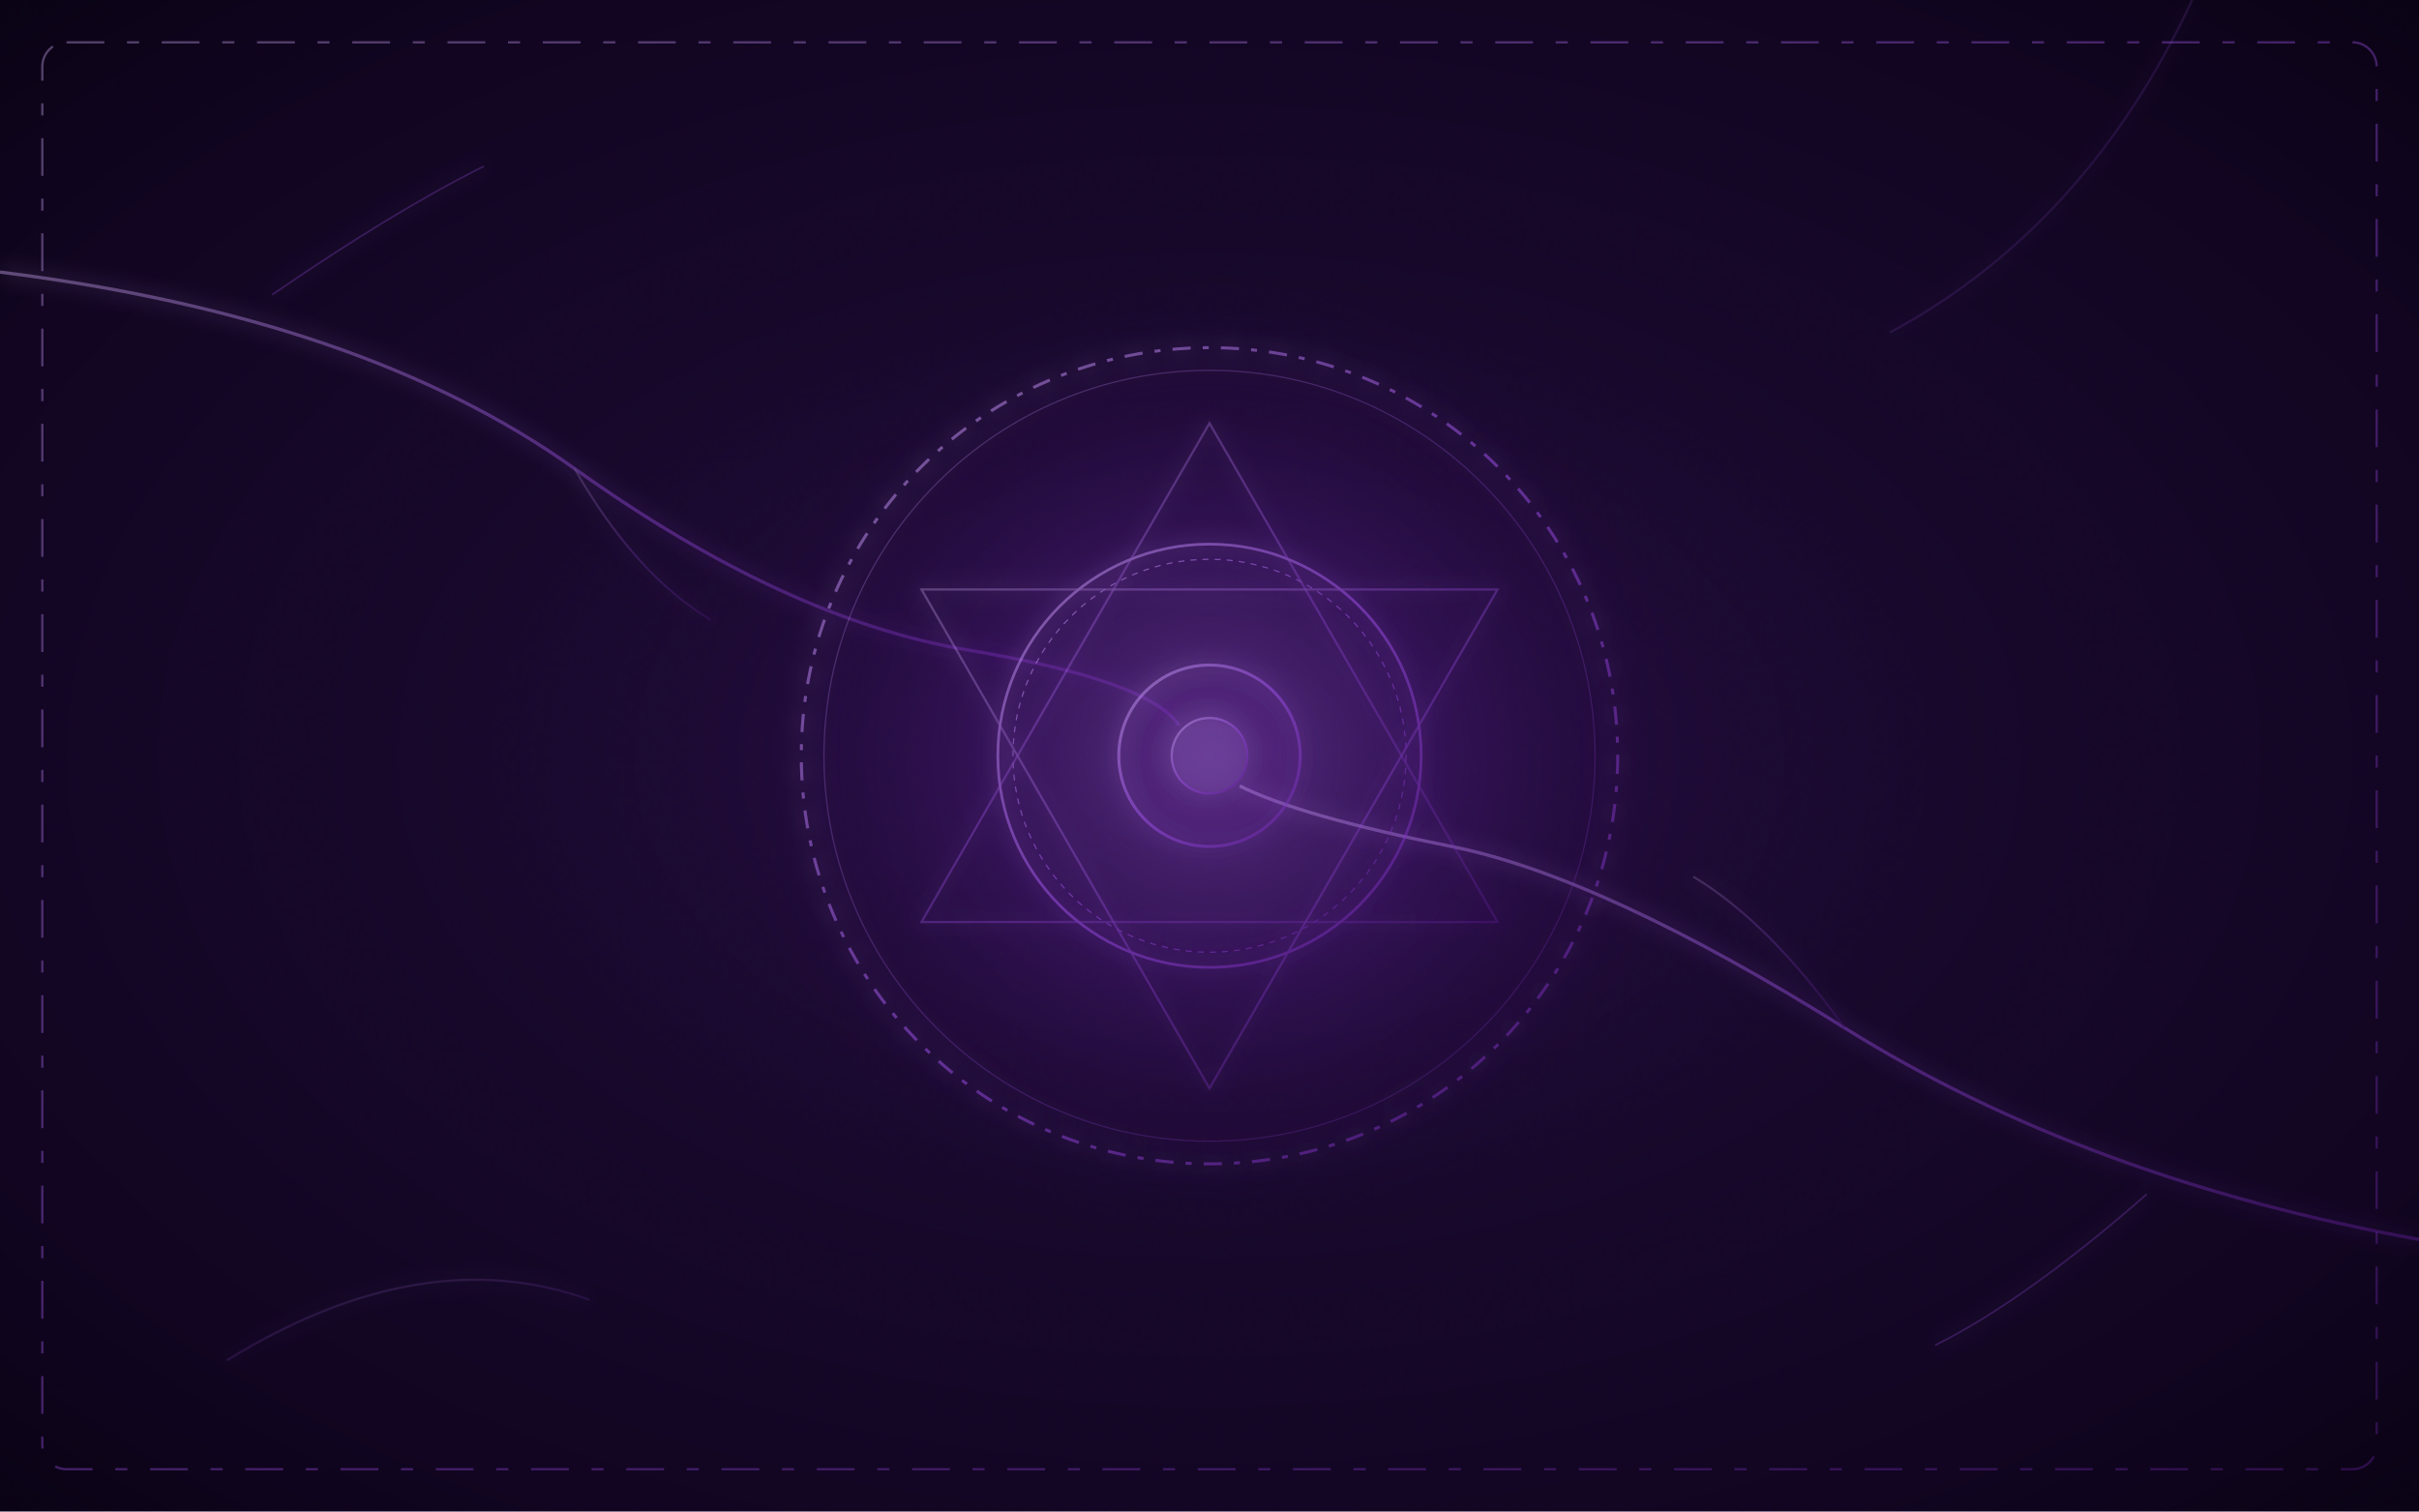
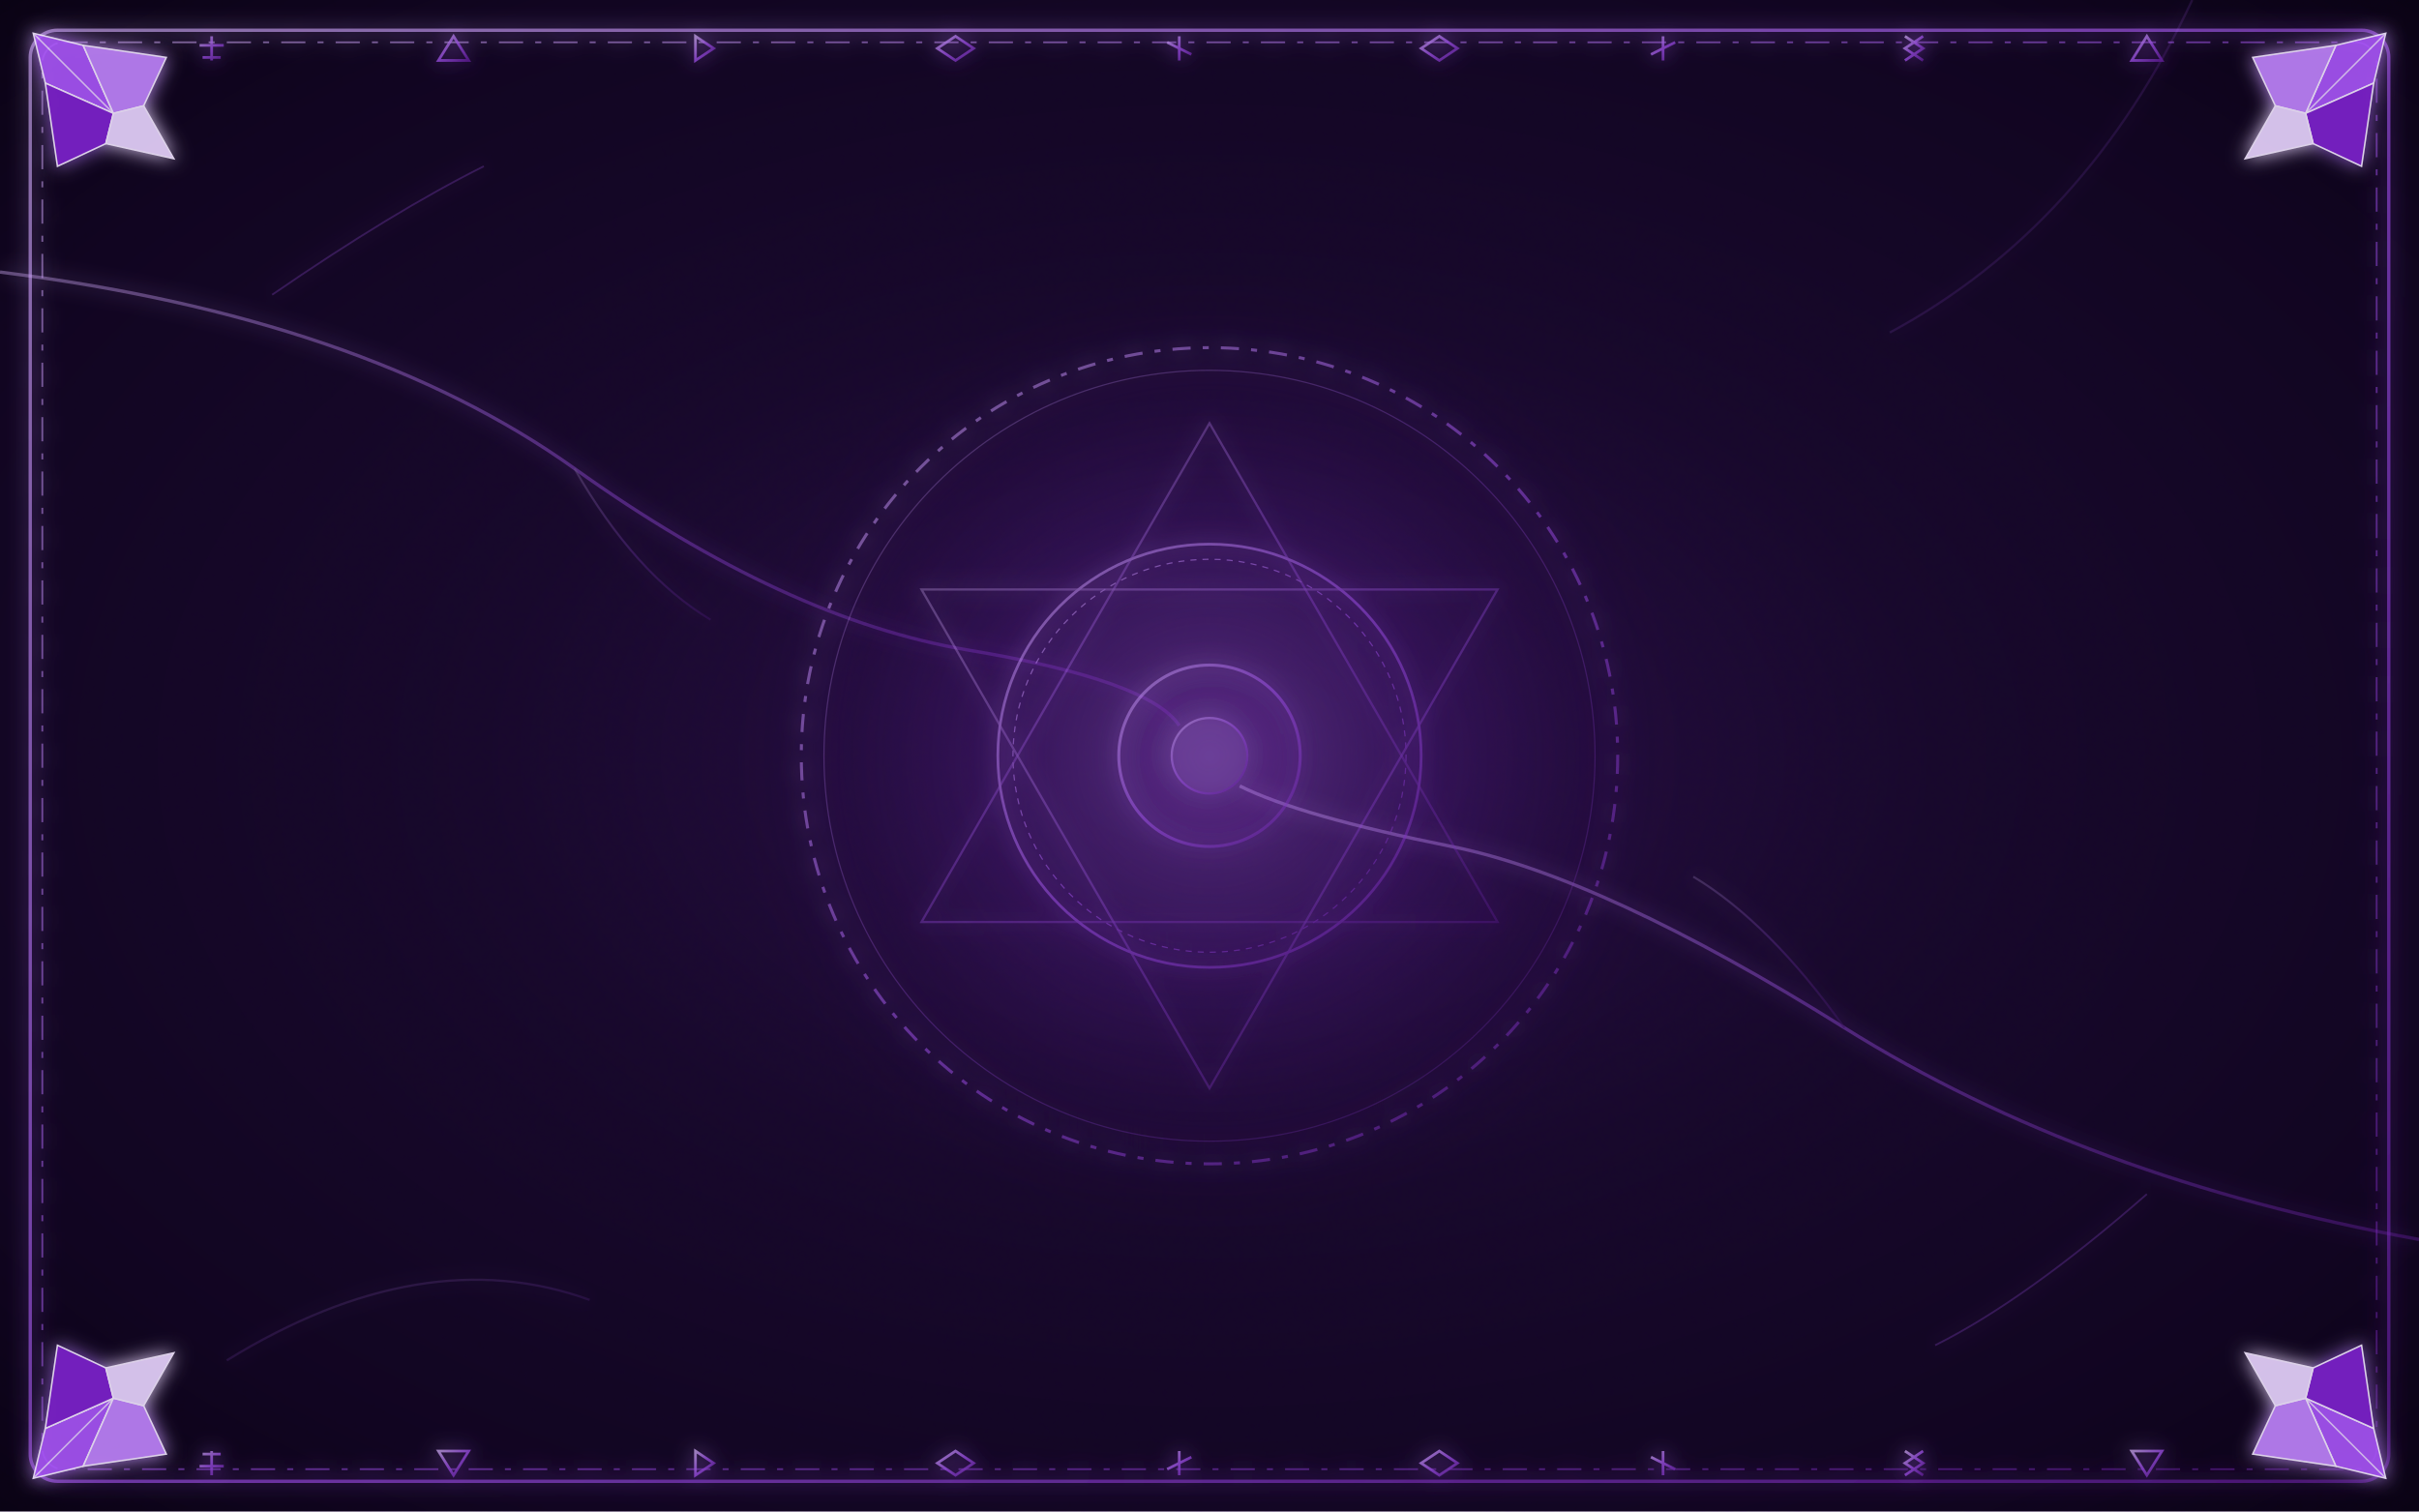
<svg xmlns="http://www.w3.org/2000/svg" width="100%" height="100%" viewBox="0 0 1600 1000" preserveAspectRatio="none">
  <defs>
    <filter id="slateStone" x="0%" y="0%" width="100%" height="100%">
      <feTurbulence type="fractalNoise" baseFrequency="0.22 0.22" numOctaves="4" result="noise" />
      <feColorMatrix type="matrix" values="0 0 0 0 0.18   0 0 0 0 0.08   0 0 0 0 0.32  0 0 0 0.28 0" />
    </filter>
    <filter id="amethystGlow" x="-20%" y="-20%" width="140%" height="140%">
      <feGaussianBlur stdDeviation="6" result="blur" />
      <feMerge>
        <feMergeNode in="blur" />
        <feMergeNode in="SourceGraphic" />
      </feMerge>
    </filter>
    <radialGradient id="amethystBg" cx="50%" cy="50%" r="75%">
      <stop offset="0%" stop-color="#2a1045" />
      <stop offset="40%" stop-color="#18092b" />
      <stop offset="75%" stop-color="#110520" />
      <stop offset="100%" stop-color="#080210" />
    </radialGradient>
    <linearGradient id="crystalVeinGrad" x1="0%" y1="0%" x2="100%" y2="100%">
      <stop offset="0%" stop-color="#d8b4fe" />
      <stop offset="50%" stop-color="#a855f7" />
      <stop offset="100%" stop-color="#6b21a8" />
    </linearGradient>
    <radialGradient id="runeCenterGlow" cx="50%" cy="50%" r="50%">
      <stop offset="0%" stop-color="#c084fc" stop-opacity="0.3" />
      <stop offset="50%" stop-color="#9333ea" stop-opacity="0.12" />
      <stop offset="100%" stop-color="#3b0764" stop-opacity="0" />
    </radialGradient>
  </defs>
  <rect width="1600" height="1000" fill="url(#amethystBg)" />
  <rect width="1600" height="1000" filter="url(#slateStone)" style="mix-blend-mode: overlay;" />
  <g stroke="url(#crystalVeinGrad)" fill="none" opacity="0.4" filter="url(#amethystGlow)">
    <path d="M 0,180 Q 240,210 380,310 T 640,430 T 780,480" stroke-width="2.2" />
    <path d="M 180,195 Q 260,140 320,110" stroke-width="1.2" opacity="0.6" />
    <path d="M 380,310 Q 420,380 470,410" stroke-width="1.4" opacity="0.5" />
    <path d="M 1600,820 Q 1380,780 1220,680 T 960,560 T 820,520" stroke-width="2.2" />
    <path d="M 1420,790 Q 1340,860 1280,890" stroke-width="1.2" opacity="0.6" />
    <path d="M 1220,680 Q 1170,610 1120,580" stroke-width="1.4" opacity="0.5" />
    <path d="M 1450,0 Q 1380,150 1250,220" stroke-width="1.5" opacity="0.35" />
    <path d="M 150,900 Q 280,820 390,860" stroke-width="1.5" opacity="0.35" />
  </g>
  <circle cx="800" cy="500" r="320" fill="url(#runeCenterGlow)" />
  <g transform="translate(800, 500)" stroke="url(#crystalVeinGrad)" fill="none" opacity="0.5" filter="url(#amethystGlow)">
    <circle r="270" stroke-width="2" stroke-dasharray="12 8 4 8" />
    <circle r="255" stroke-width="0.8" opacity="0.5" />
    <polygon points="0,-220 190.5,110 -190.5,110" stroke-width="1.5" opacity="0.6" />
    <polygon points="0,220 190.5,-110 -190.5,-110" stroke-width="1.5" opacity="0.6" />
    <circle r="140" stroke-width="1.8" />
    <circle r="130" stroke-width="0.8" stroke-dasharray="4 4" />
    <circle r="60" stroke-width="2" fill="#7e22ce" fill-opacity="0.08" />
    <circle r="25" stroke-width="1.5" fill="#c084fc" fill-opacity="0.2" />
  </g>
-   <rect x="28" y="28" width="1544" height="944" rx="16" fill="none" stroke="url(#crystalVeinGrad)" stroke-width="1.5" stroke-dasharray="25 15 8 15" opacity="0.35" />
+   <g stroke="url(#crystalVeinGrad)" fill="none" opacity="0.85" filter="url(#amethystGlow)">
+     <rect x="20" y="20" width="1560" height="960" rx="18" stroke-width="2.2" opacity="0.7" />
+     <rect x="28" y="28" width="1544" height="944" rx="14" stroke-width="1.2" stroke-dasharray="16 8 4 8" opacity="0.6" />
+     <g transform="translate(140, 24)" stroke-width="1.8" opacity="0.8">
+       <path d="M 0,0 L 0,16 M -8,6 L 8,6 M -6,14 L 6,14" />
+       <path d="M 160,0 L 170,16 L 150,16 Z" />
+       <path d="M 320,0 L 320,16 L 332,8 Z" />
+       <path d="M 480,8 L 492,0 L 504,8 L 492,16 Z" />
+       <path d="M 640,0 L 640,16 M 632,4 L 648,12" />
+       <path d="M 800,8 L 812,0 L 824,8 L 812,16 Z" />
+       <path d="M 960,0 L 960,16 M 952,12 L 968,4" />
+       <path d="M 1120,0 L 1132,8 L 1120,16 M 1132,0 L 1120,8 L 1132,16" />
+       <path d="M 1280,0 L 1290,16 L 1270,16 Z" />
+     </g>
+     <g transform="translate(140, 960)" stroke-width="1.8" opacity="0.8">
+       <path d="M 0,16 L 0,0 M -8,10 L 8,10 M -6,2 L 6,2" />
+       <path d="M 160,16 L 170,0 L 150,0 Z" />
+       <path d="M 320,16 L 320,0 L 332,8 Z" />
+       <path d="M 480,8 L 492,16 L 504,8 L 492,0 Z" />
+       <path d="M 640,16 L 640,0 M 632,12 L 648,4" />
+       <path d="M 800,8 L 812,16 L 824,8 L 812,0 Z" />
+       <path d="M 960,16 L 960,0 M 952,4 L 968,12" />
+       <path d="M 1120,16 L 1132,8 L 1120,0 M 1132,16 L 1120,8 L 1132,0" />
+       <path d="M 1280,16 L 1290,0 L 1270,0 Z" />
+     </g>
+   </g>
+   <g fill="#c084fc" stroke="#f3e8ff" stroke-width="1" opacity="0.9" filter="url(#amethystGlow)">
+     <polygon points="22,22 55,30 75,75 30,55" fill="#a855f7" />
+     <polygon points="55,30 110,38 95,70 75,75" fill="#c084fc" />
+     <polygon points="30,55 75,75 70,95 38,110" fill="#7e22ce" />
+     <polygon points="75,75 95,70 115,105 70,95" fill="#e9d5ff" />
+     <polygon points="22,22 75,75 45,45" fill="#f5d0fe" opacity="0.8" />
+     <polygon points="1578,22 1545,30 1525,75 1570,55" fill="#a855f7" />
+     <polygon points="1545,30 1490,38 1505,70 1525,75" fill="#c084fc" />
+     <polygon points="1570,55 1525,75 1530,95 1562,110" fill="#7e22ce" />
+     <polygon points="1525,75 1505,70 1485,105 1530,95" fill="#e9d5ff" />
+     <polygon points="1578,22 1525,75 1555,45" fill="#f5d0fe" opacity="0.8" />
+     <polygon points="22,978 55,970 75,925 30,945" fill="#a855f7" />
+     <polygon points="55,970 110,962 95,930 75,925" fill="#c084fc" />
+     <polygon points="30,945 75,925 70,905 38,890" fill="#7e22ce" />
+     <polygon points="75,925 95,930 115,895 70,905" fill="#e9d5ff" />
+     <polygon points="22,978 75,925 45,955" fill="#f5d0fe" opacity="0.8" />
+     <polygon points="1578,978 1545,970 1525,925 1570,945" fill="#a855f7" />
+     <polygon points="1545,970 1490,962 1505,930 1525,925" fill="#c084fc" />
+     <polygon points="1570,945 1525,925 1530,905 1562,890" fill="#7e22ce" />
+     <polygon points="1525,925 1505,930 1485,895 1530,905" fill="#e9d5ff" />
+     <polygon points="1578,978 1525,925 1555,955" fill="#f5d0fe" opacity="0.8" />
+   </g>
</svg>
